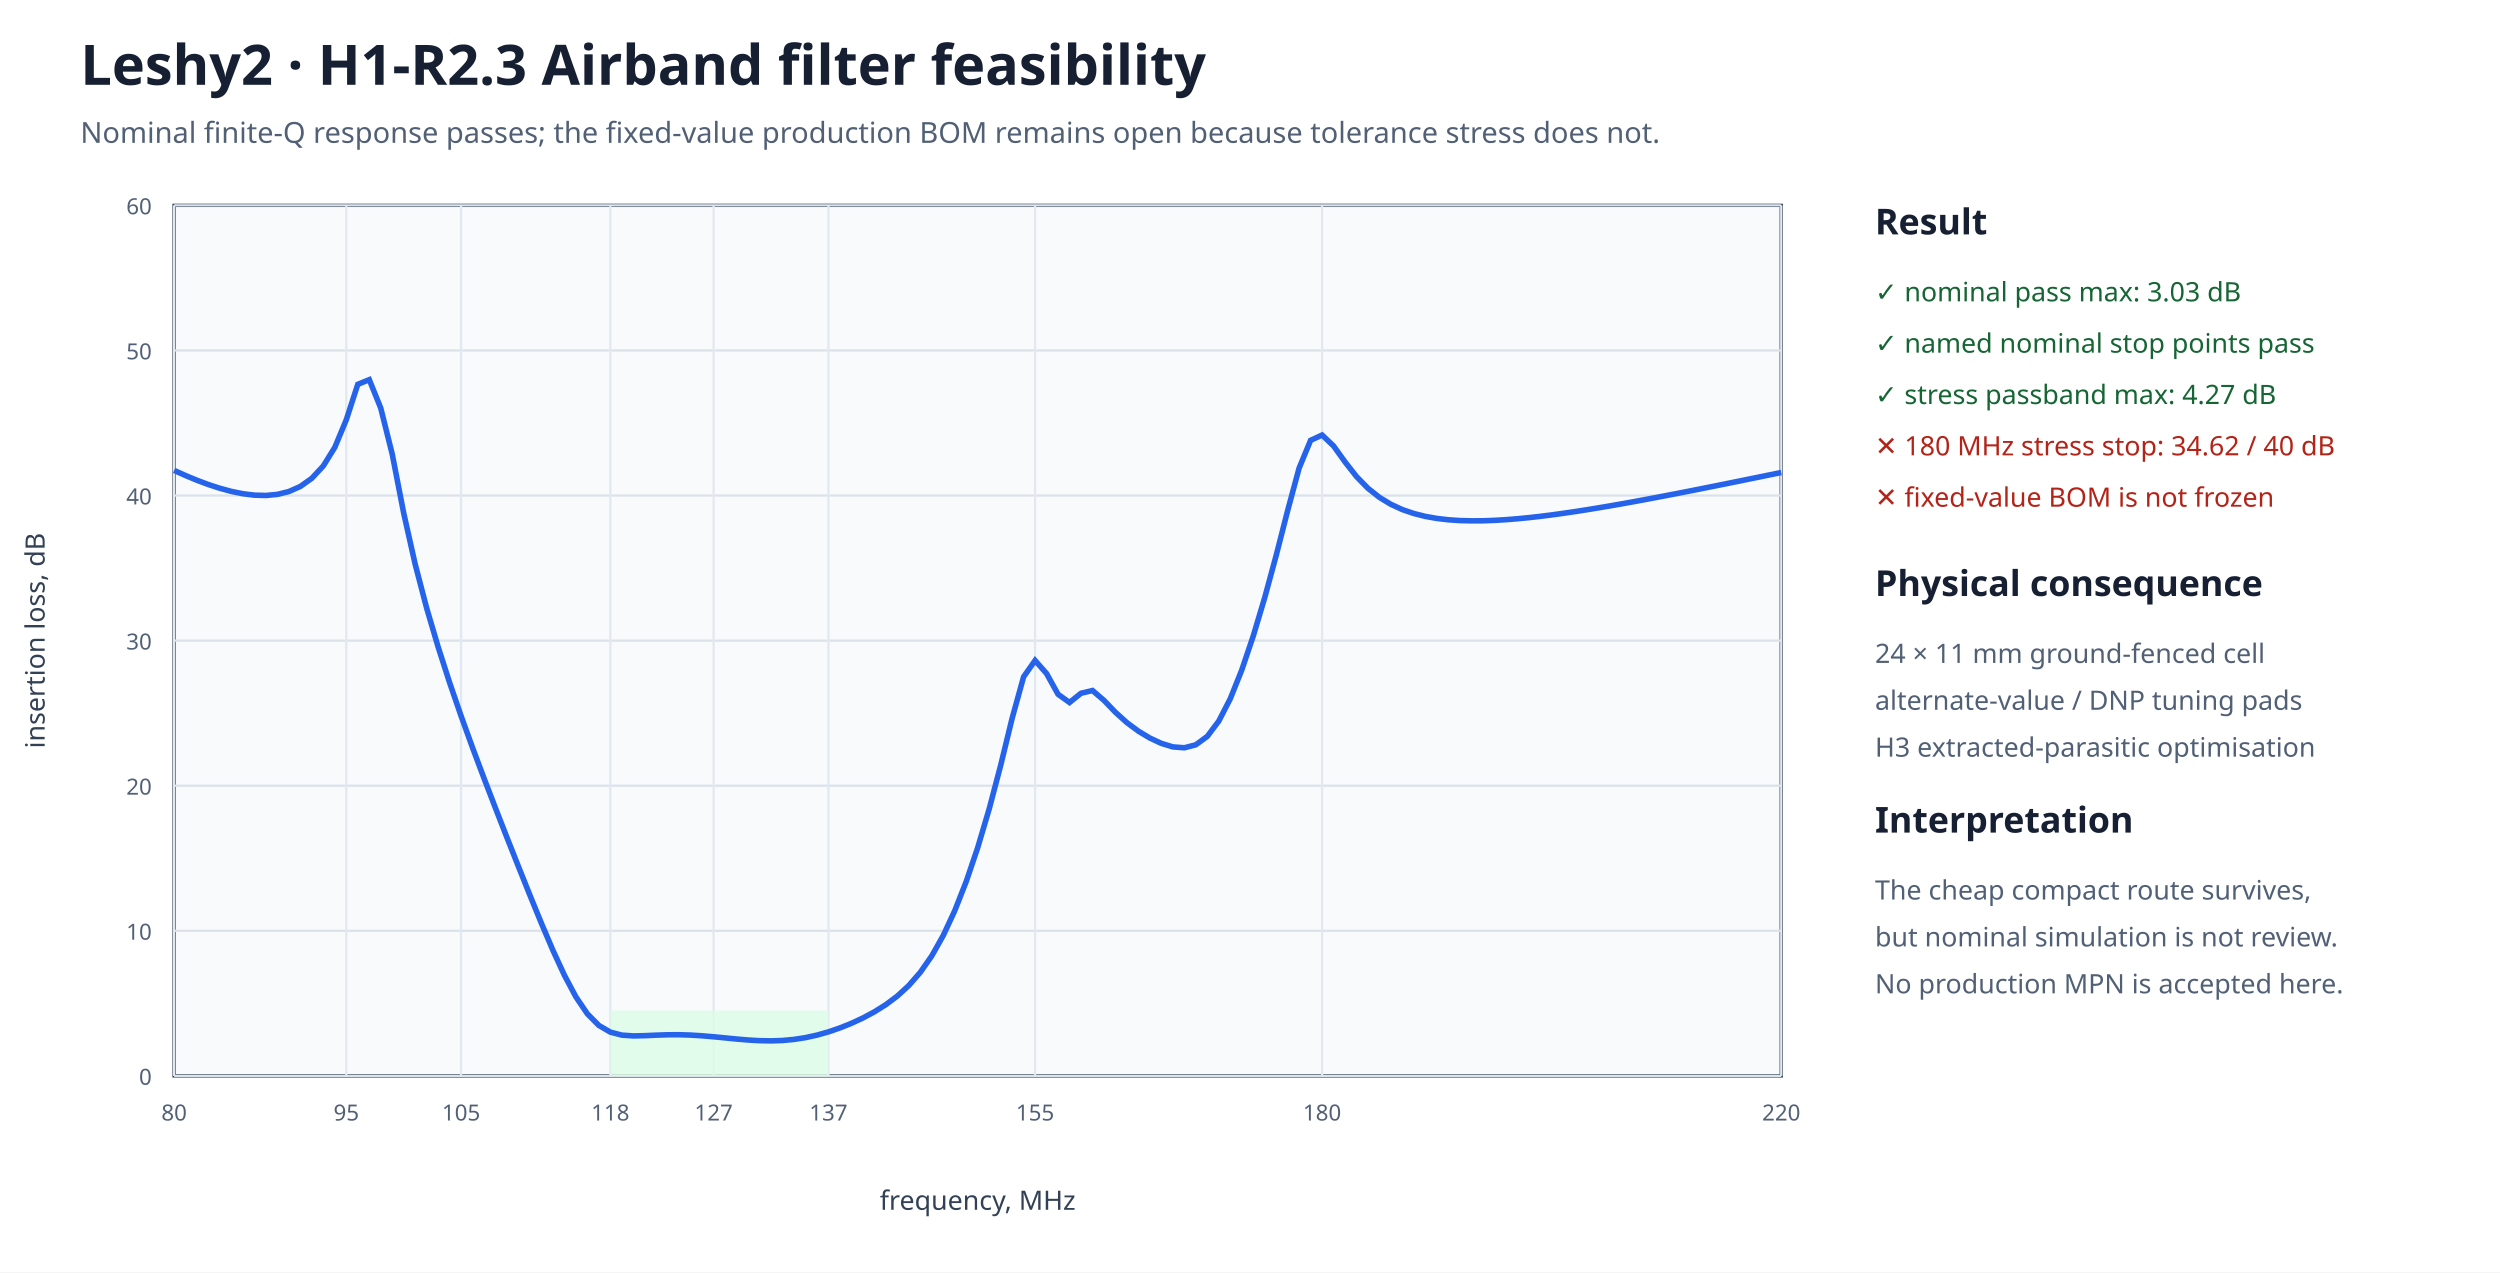
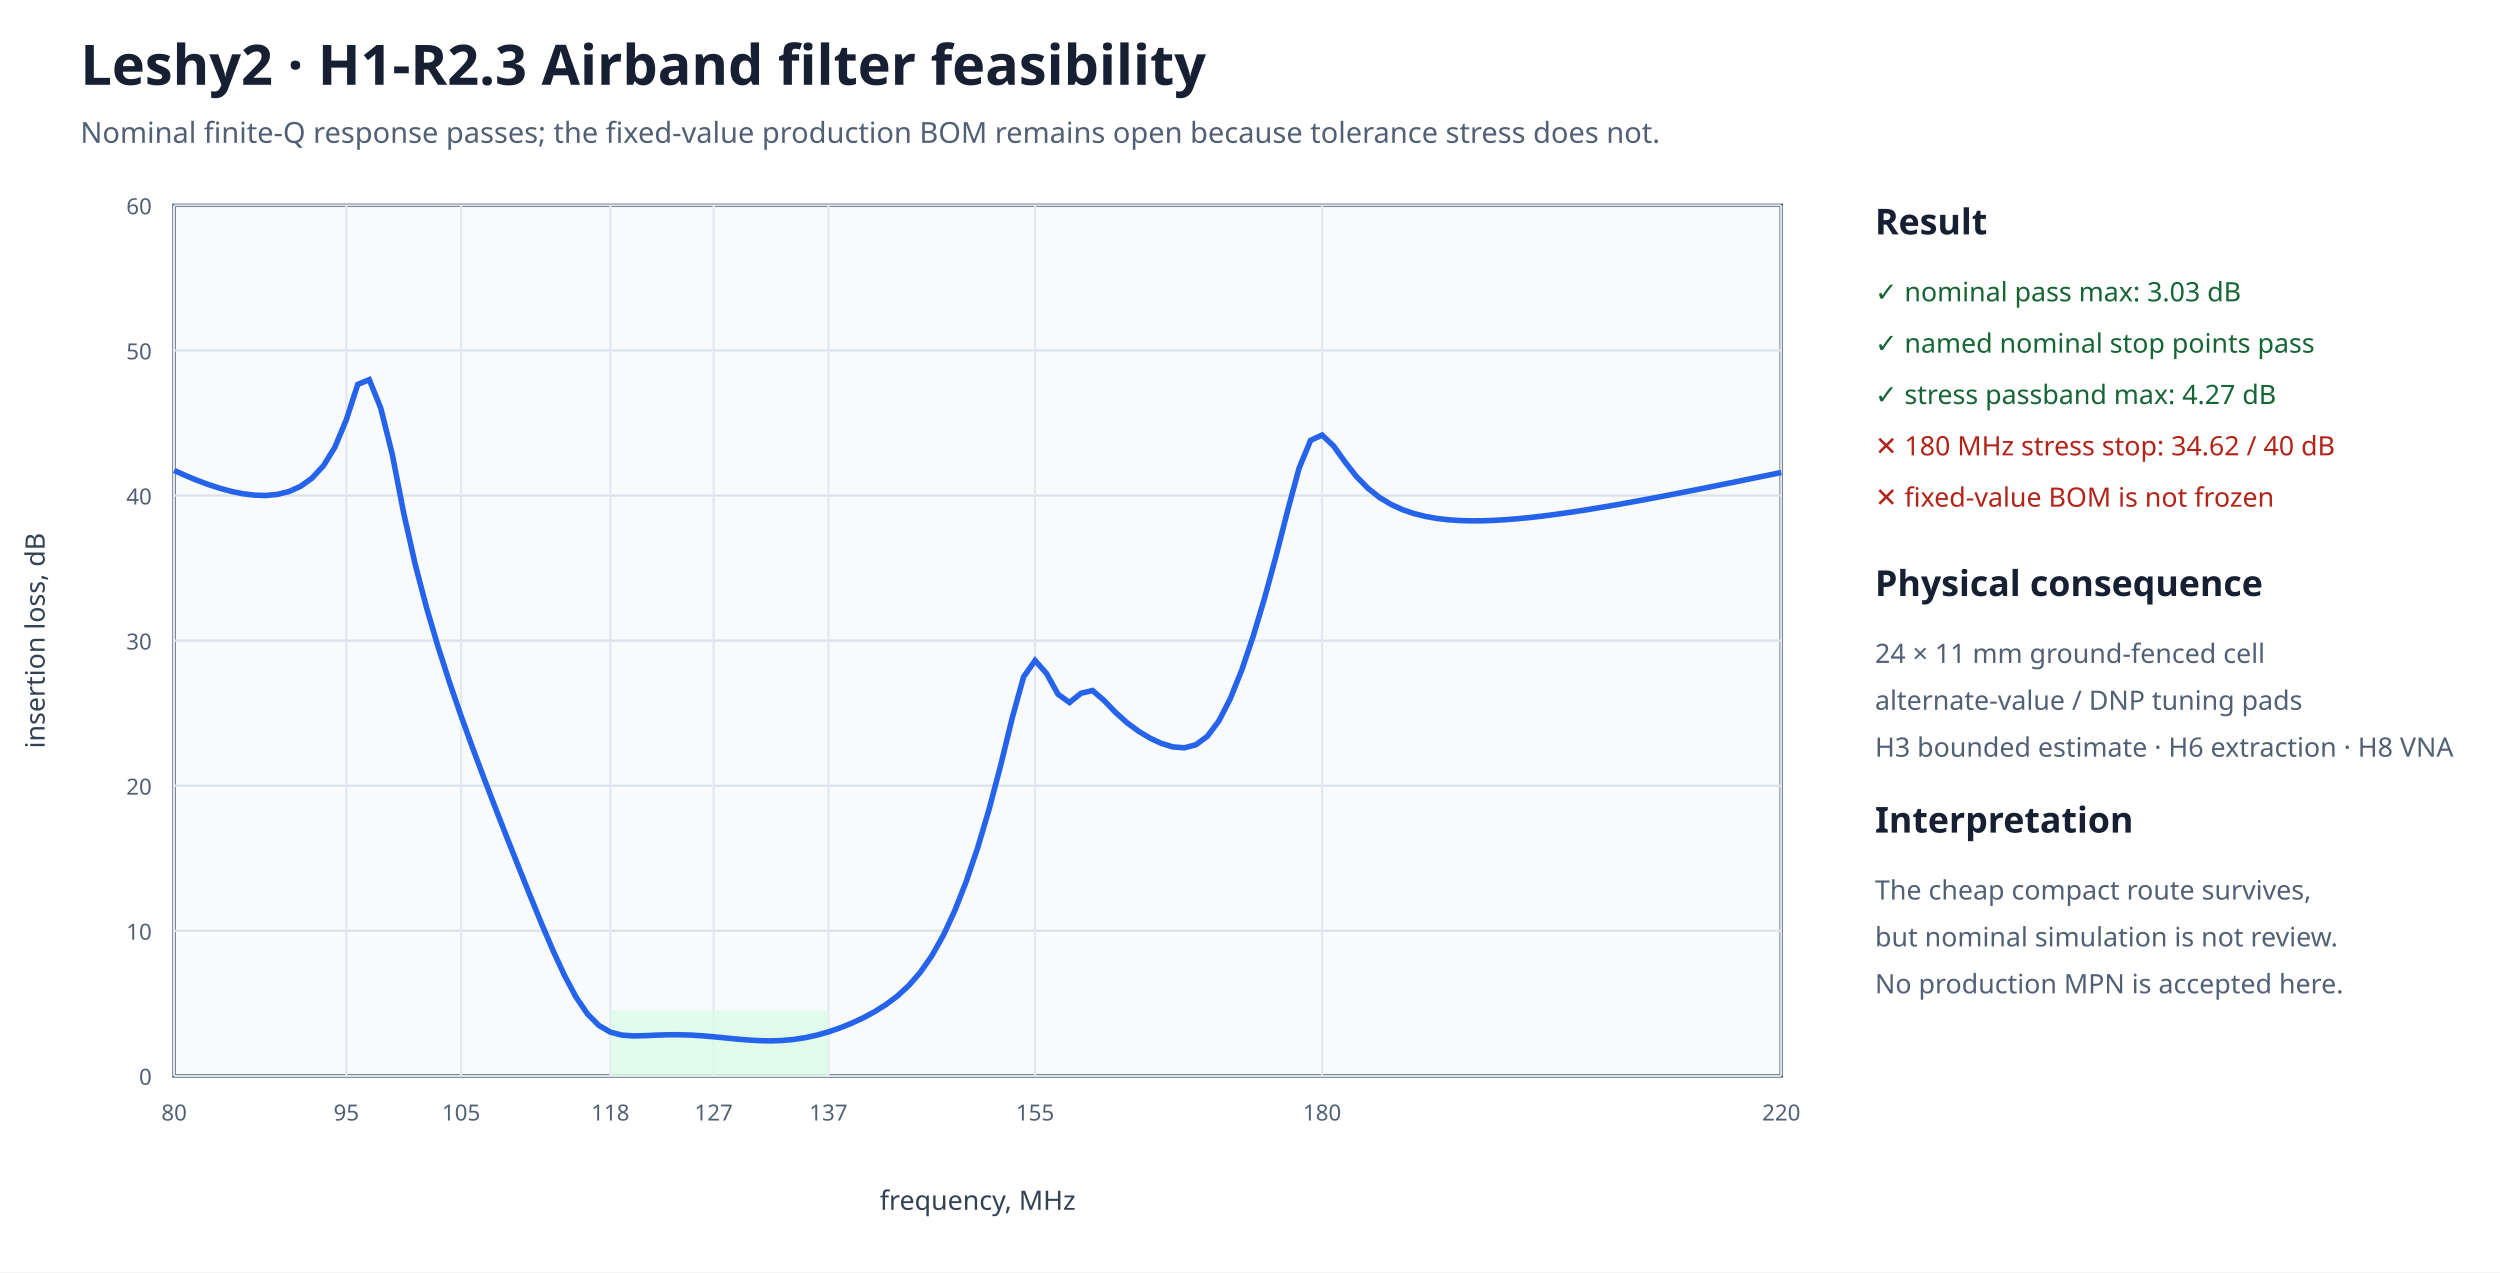
<svg xmlns="http://www.w3.org/2000/svg" width="1120" height="570" viewBox="0 0 1120 570">
  <rect width="1120" height="570" fill="#ffffff" />
  <text x="36" y="38" font-family="sans-serif" font-size="25" font-weight="700" fill="#172033">Leshy2 · H1-R2.3 Airband filter feasibility</text>
  <text x="36" y="64" font-family="sans-serif" font-size="13" fill="#526076">Nominal finite-Q response passes; the fixed-value production BOM remains open because tolerance stress does not.</text>
  <rect x="78" y="92" width="720" height="390" fill="#f8fafc" stroke="#334155" stroke-width="1.5" />
  <line x1="78" y1="482.00" x2="798" y2="482.00" stroke="#dbe2ea" stroke-width="1" />
  <text x="68" y="486.00" text-anchor="end" font-family="sans-serif" font-size="10" fill="#526076">0</text>
  <line x1="78" y1="417.00" x2="798" y2="417.00" stroke="#dbe2ea" stroke-width="1" />
  <text x="68" y="421.00" text-anchor="end" font-family="sans-serif" font-size="10" fill="#526076">10</text>
  <line x1="78" y1="352.00" x2="798" y2="352.00" stroke="#dbe2ea" stroke-width="1" />
  <text x="68" y="356.00" text-anchor="end" font-family="sans-serif" font-size="10" fill="#526076">20</text>
  <line x1="78" y1="287.00" x2="798" y2="287.00" stroke="#dbe2ea" stroke-width="1" />
  <text x="68" y="291.00" text-anchor="end" font-family="sans-serif" font-size="10" fill="#526076">30</text>
  <line x1="78" y1="222.00" x2="798" y2="222.00" stroke="#dbe2ea" stroke-width="1" />
  <text x="68" y="226.00" text-anchor="end" font-family="sans-serif" font-size="10" fill="#526076">40</text>
  <line x1="78" y1="157.00" x2="798" y2="157.00" stroke="#dbe2ea" stroke-width="1" />
  <text x="68" y="161.00" text-anchor="end" font-family="sans-serif" font-size="10" fill="#526076">50</text>
  <line x1="78" y1="92.00" x2="798" y2="92.00" stroke="#dbe2ea" stroke-width="1" />
  <text x="68" y="96.00" text-anchor="end" font-family="sans-serif" font-size="10" fill="#526076">60</text>
  <line x1="78.00" y1="92" x2="78.00" y2="482" stroke="#e2e8f0" stroke-width="1" />
  <text x="78.00" y="502" text-anchor="middle" font-family="sans-serif" font-size="10" fill="#526076">80</text>
  <line x1="155.14" y1="92" x2="155.14" y2="482" stroke="#e2e8f0" stroke-width="1" />
  <text x="155.14" y="502" text-anchor="middle" font-family="sans-serif" font-size="10" fill="#526076">95</text>
  <line x1="206.57" y1="92" x2="206.57" y2="482" stroke="#e2e8f0" stroke-width="1" />
  <text x="206.57" y="502" text-anchor="middle" font-family="sans-serif" font-size="10" fill="#526076">105</text>
  <line x1="273.43" y1="92" x2="273.43" y2="482" stroke="#e2e8f0" stroke-width="1" />
  <text x="273.43" y="502" text-anchor="middle" font-family="sans-serif" font-size="10" fill="#526076">118</text>
  <line x1="319.71" y1="92" x2="319.71" y2="482" stroke="#e2e8f0" stroke-width="1" />
  <text x="319.71" y="502" text-anchor="middle" font-family="sans-serif" font-size="10" fill="#526076">127</text>
  <line x1="371.14" y1="92" x2="371.14" y2="482" stroke="#e2e8f0" stroke-width="1" />
  <text x="371.14" y="502" text-anchor="middle" font-family="sans-serif" font-size="10" fill="#526076">137</text>
  <line x1="463.71" y1="92" x2="463.71" y2="482" stroke="#e2e8f0" stroke-width="1" />
  <text x="463.71" y="502" text-anchor="middle" font-family="sans-serif" font-size="10" fill="#526076">155</text>
  <line x1="592.29" y1="92" x2="592.29" y2="482" stroke="#e2e8f0" stroke-width="1" />
  <text x="592.29" y="502" text-anchor="middle" font-family="sans-serif" font-size="10" fill="#526076">180</text>
  <line x1="798.00" y1="92" x2="798.00" y2="482" stroke="#e2e8f0" stroke-width="1" />
  <text x="798.00" y="502" text-anchor="middle" font-family="sans-serif" font-size="10" fill="#526076">220</text>
  <rect x="273.43" y="452.75" width="97.71" height="29.25" fill="#dcfce7" fill-opacity="0.8" />
  <path d="M 78.00 210.74 L 83.14 213.05 L 88.29 215.18 L 93.43 217.10 L 98.57 218.77 L 103.71 220.16 L 108.86 221.20 L 114.00 221.83 L 119.14 221.97 L 124.29 221.48 L 129.43 220.21 L 134.57 217.92 L 139.71 214.26 L 144.86 208.71 L 150.00 200.40 L 155.14 188.07 L 160.29 172.19 L 165.43 170.09 L 170.57 182.82 L 175.71 203.43 L 180.86 229.91 L 186.00 252.78 L 191.14 272.42 L 196.29 289.87 L 201.43 305.84 L 206.57 320.78 L 211.71 335.00 L 216.86 348.73 L 222.00 362.12 L 227.14 375.29 L 232.29 388.29 L 237.43 401.12 L 242.57 413.69 L 247.71 425.76 L 252.86 436.92 L 258.00 446.60 L 263.14 454.19 L 268.29 459.39 L 273.43 462.39 L 278.57 463.73 L 283.71 464.09 L 288.86 463.98 L 294.00 463.75 L 299.14 463.58 L 304.29 463.56 L 309.43 463.72 L 314.57 464.04 L 319.71 464.48 L 324.86 464.98 L 330.00 465.49 L 335.14 465.92 L 340.29 466.22 L 345.43 466.31 L 350.57 466.14 L 355.71 465.66 L 360.86 464.86 L 366.00 463.73 L 371.14 462.28 L 376.29 460.51 L 381.43 458.44 L 386.57 456.06 L 391.71 453.31 L 396.86 450.08 L 402.00 446.23 L 407.14 441.51 L 412.29 435.61 L 417.43 428.24 L 422.57 419.11 L 427.71 408.04 L 432.86 394.94 L 438.00 379.78 L 443.14 362.45 L 448.29 342.92 L 453.43 321.82 L 458.57 303.24 L 463.71 295.90 L 468.86 301.74 L 474.00 311.03 L 479.14 314.72 L 484.29 310.58 L 489.43 309.35 L 494.57 313.75 L 499.71 319.10 L 504.86 323.75 L 510.00 327.56 L 515.14 330.65 L 520.29 333.04 L 525.43 334.61 L 530.57 335.01 L 535.71 333.68 L 540.86 329.89 L 546.00 323.07 L 551.14 313.07 L 556.29 300.22 L 561.43 285.01 L 566.57 267.83 L 571.71 248.91 L 576.86 228.78 L 582.00 209.72 L 587.14 197.28 L 592.29 194.90 L 597.43 199.78 L 602.57 206.95 L 607.71 213.50 L 612.86 218.77 L 618.00 222.84 L 623.14 225.95 L 628.29 228.31 L 633.43 230.06 L 638.57 231.35 L 643.71 232.26 L 648.86 232.86 L 654.00 233.21 L 659.14 233.34 L 664.29 233.31 L 669.43 233.13 L 674.57 232.82 L 679.71 232.41 L 684.86 231.91 L 690.00 231.33 L 695.14 230.68 L 700.29 229.97 L 705.43 229.22 L 710.57 228.42 L 715.71 227.58 L 720.86 226.71 L 726.00 225.82 L 731.14 224.89 L 736.29 223.95 L 741.43 222.98 L 746.57 222.00 L 751.71 221.01 L 756.86 220.00 L 762.00 218.98 L 767.14 217.95 L 772.29 216.92 L 777.43 215.88 L 782.57 214.83 L 787.71 213.79 L 792.86 212.73 L 798.00 211.68" fill="none" stroke="#2563eb" stroke-width="2.5" />
  <text x="438.00" y="542" text-anchor="middle" font-family="sans-serif" font-size="12" fill="#334155">frequency, MHz</text>
  <text x="20" y="287.00" transform="rotate(-90 20 287.00)" text-anchor="middle" font-family="sans-serif" font-size="12" fill="#334155">insertion loss, dB</text>
  <text x="840" y="105" font-family="sans-serif" font-size="16" font-weight="700" fill="#172033">Result</text>
  <text x="840" y="135" font-family="sans-serif" font-size="12" fill="#166534">✓ nominal pass max: 3.03 dB</text>
  <text x="840" y="158" font-family="sans-serif" font-size="12" fill="#166534">✓ named nominal stop points pass</text>
  <text x="840" y="181" font-family="sans-serif" font-size="12" fill="#166534">✓ stress passband max: 4.27 dB</text>
  <text x="840" y="204" font-family="sans-serif" font-size="12" fill="#b42318">✕ 180 MHz stress stop: 34.62 / 40 dB</text>
  <text x="840" y="227" font-family="sans-serif" font-size="12" fill="#b42318">✕ fixed-value BOM is not frozen</text>
  <text x="840" y="267" font-family="sans-serif" font-size="16" font-weight="700" fill="#172033">Physical consequence</text>
  <text x="840" y="297" font-family="sans-serif" font-size="12" fill="#526076">24 × 11 mm ground-fenced cell</text>
  <text x="840" y="318" font-family="sans-serif" font-size="12" fill="#526076">alternate-value / DNP tuning pads</text>
-   <text x="840" y="339" font-family="sans-serif" font-size="12" fill="#526076">H3 extracted-parasitic optimisation</text>
+   <text x="840" y="339" font-family="sans-serif" font-size="12" fill="#526076">H3 bounded estimate · H6 extraction · H8 VNA</text>
  <text x="840" y="373" font-family="sans-serif" font-size="16" font-weight="700" fill="#172033">Interpretation</text>
  <text x="840" y="403" font-family="sans-serif" font-size="12" fill="#526076">The cheap compact route survives,</text>
  <text x="840" y="424" font-family="sans-serif" font-size="12" fill="#526076">but nominal simulation is not review.</text>
  <text x="840" y="445" font-family="sans-serif" font-size="12" fill="#526076">No production MPN is accepted here.</text>
</svg>
